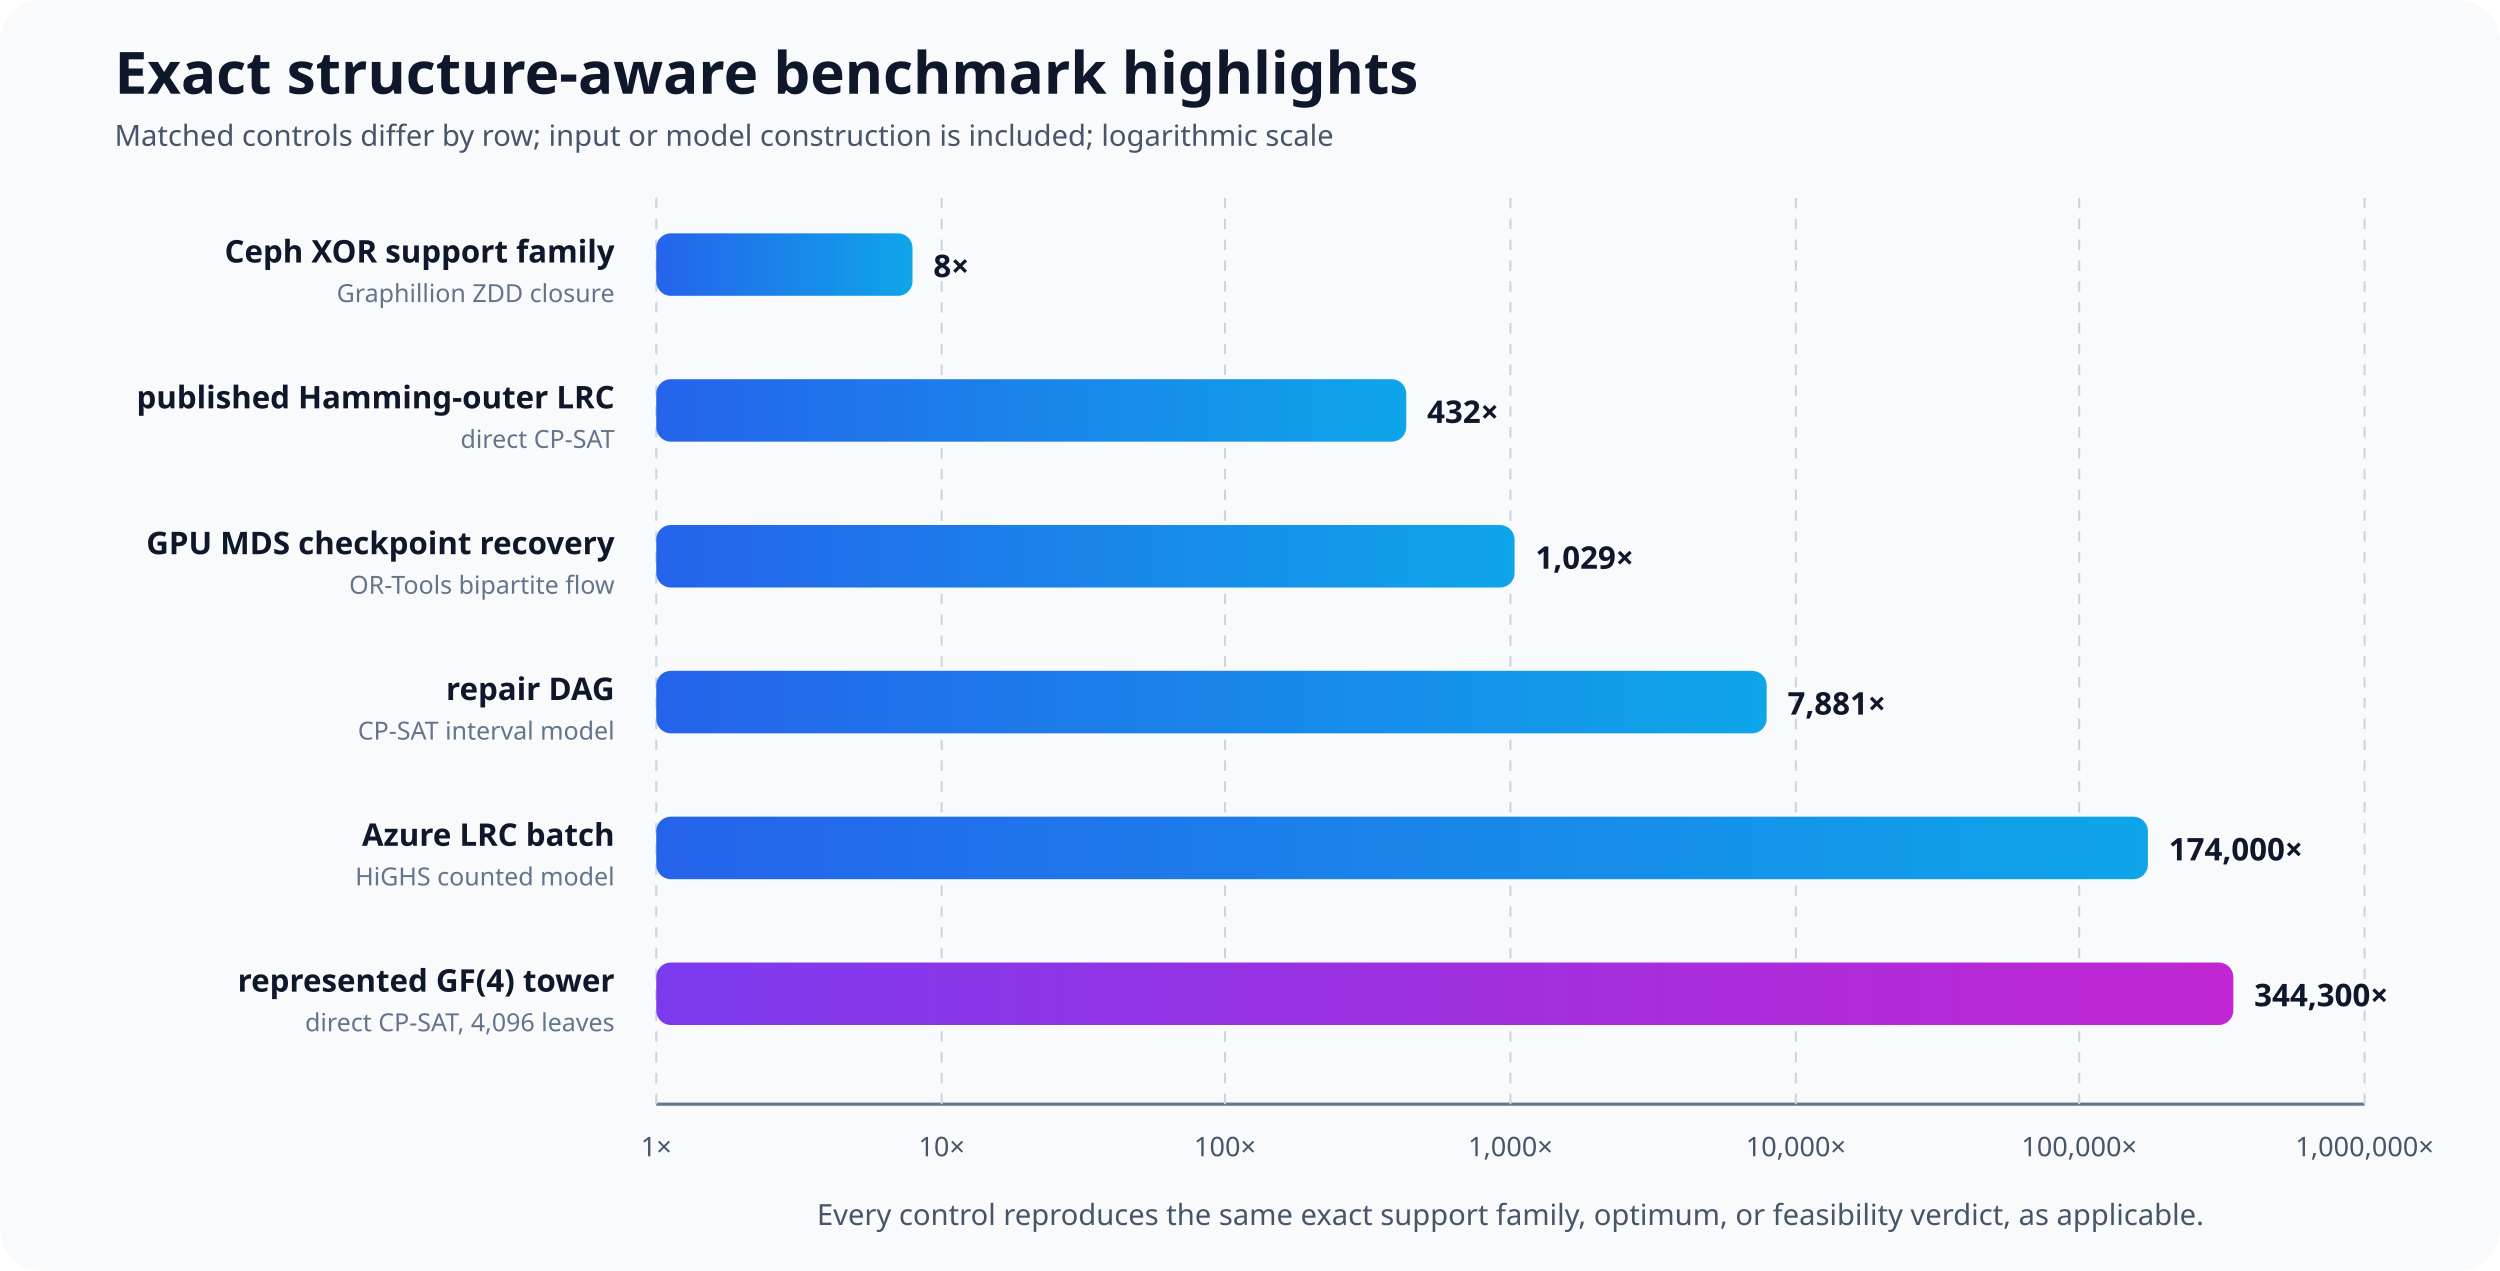
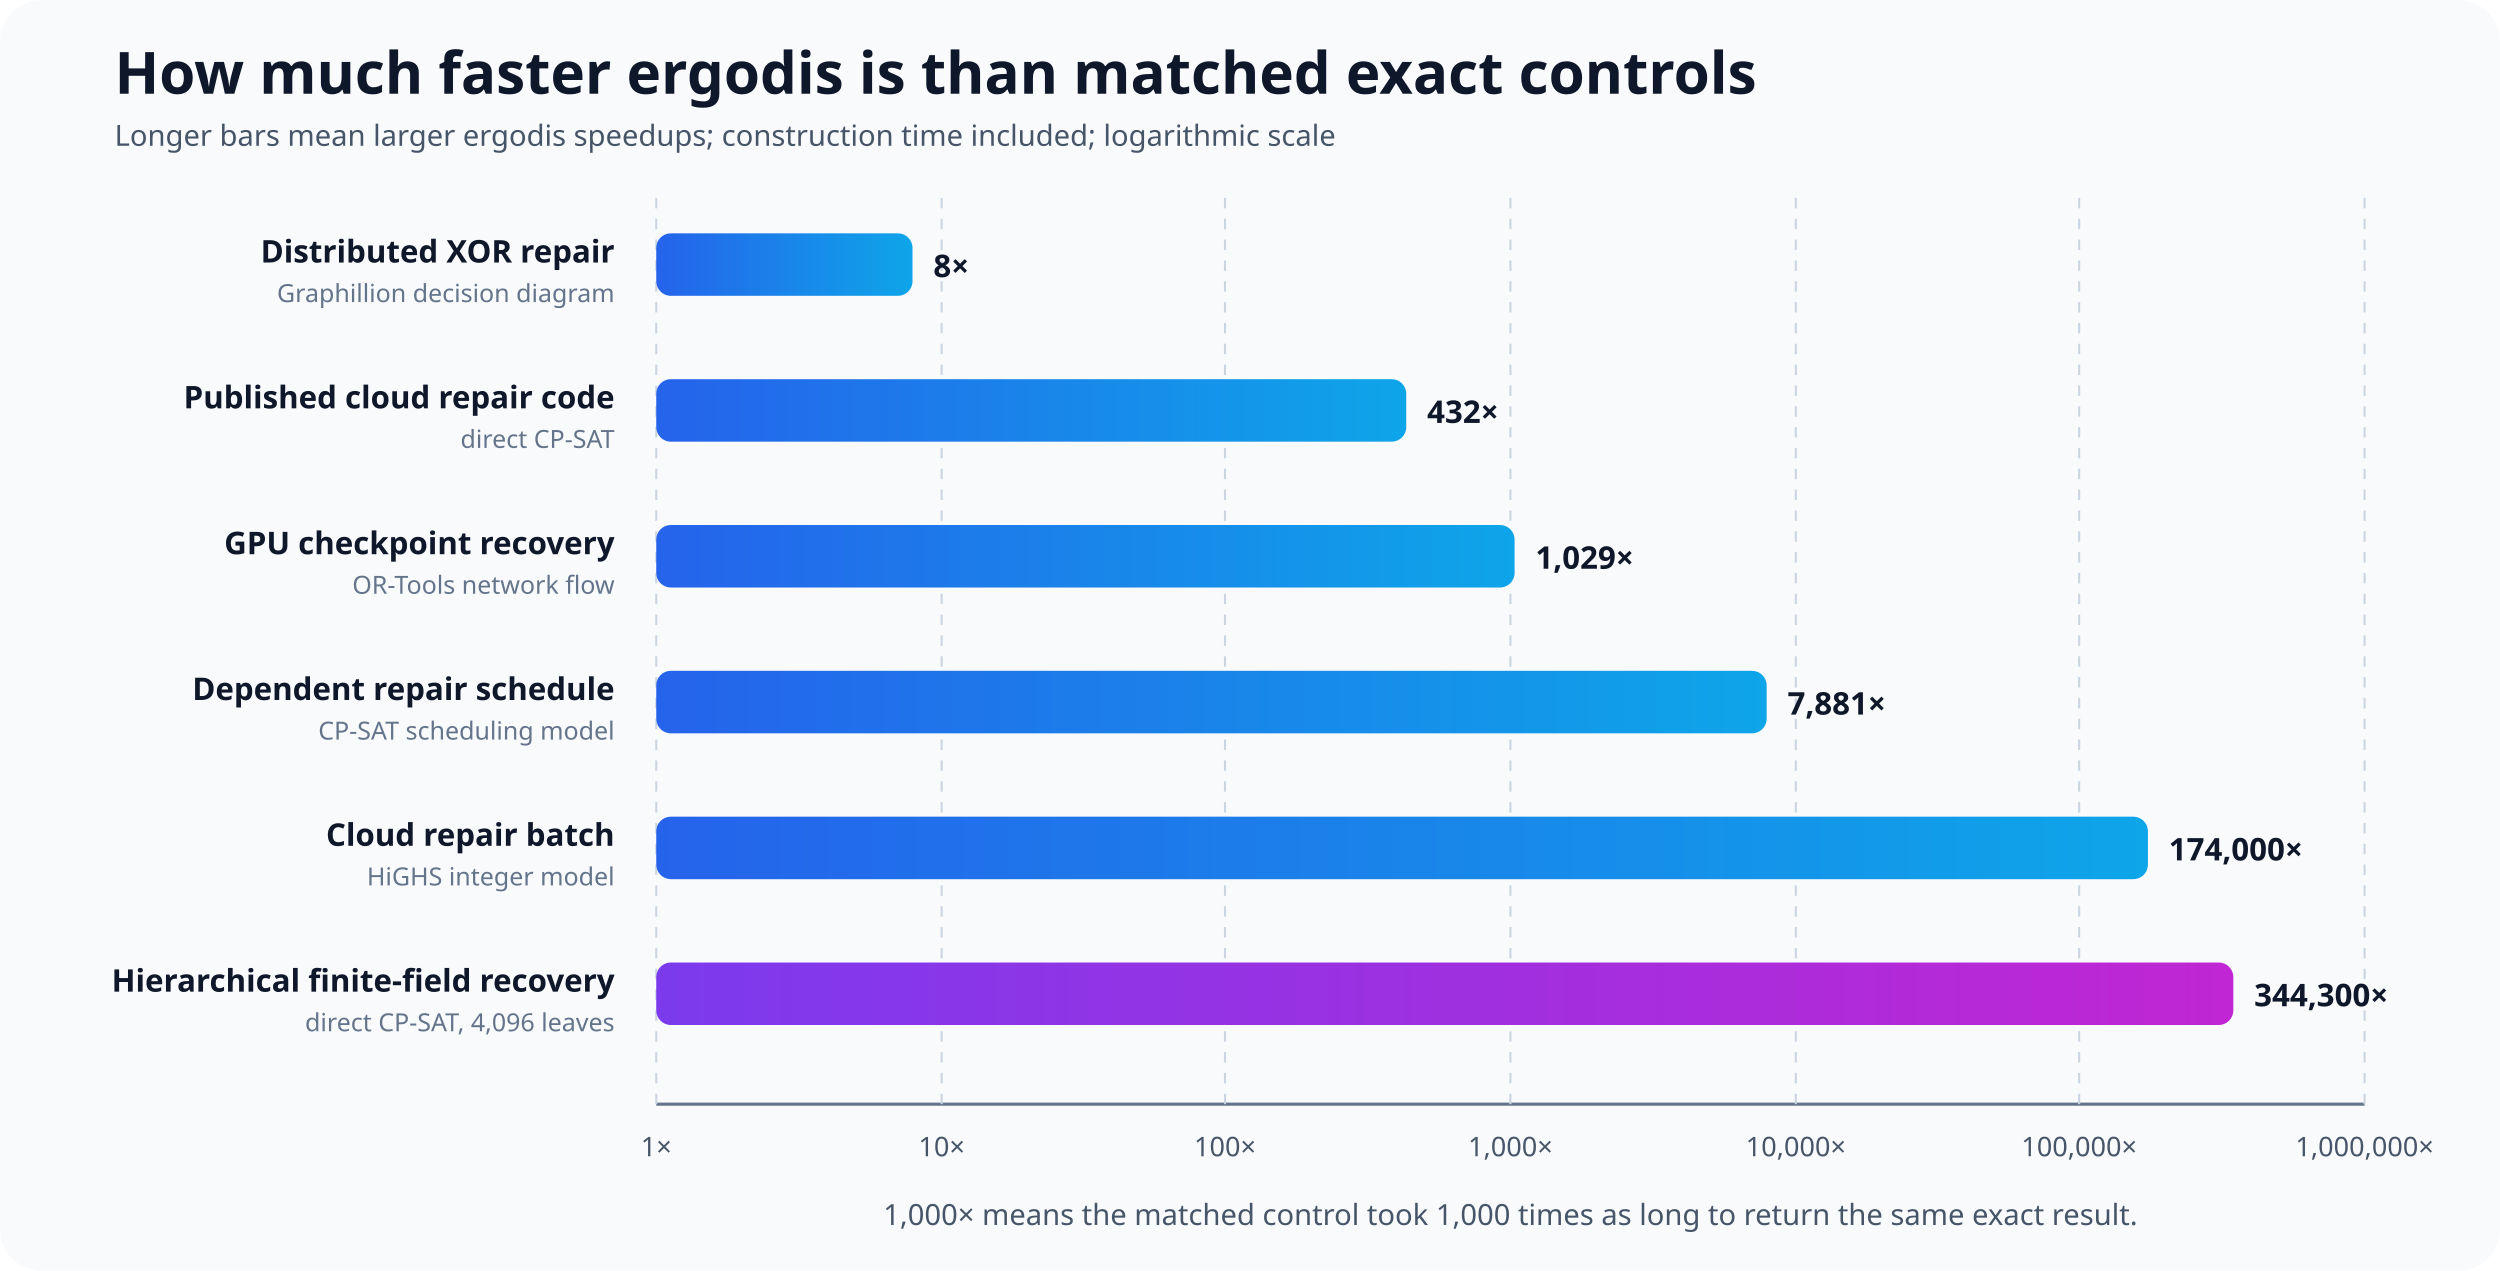
<svg xmlns="http://www.w3.org/2000/svg" viewBox="0 0 1200 610" role="img" aria-labelledby="title desc">
  <defs>
    <linearGradient id="application-bar" x1="0" x2="1">
      <stop offset="0" stop-color="#2563eb" />
      <stop offset="1" stop-color="#0ea5e9" />
    </linearGradient>
    <linearGradient id="theorem-bar" x1="0" x2="1">
      <stop offset="0" stop-color="#7c3aed" />
      <stop offset="1" stop-color="#c026d3" />
    </linearGradient>
    <style>
      .title { font: 700 28px system-ui, sans-serif; fill: #0f172a; }
      .subtitle { font: 14px system-ui, sans-serif; fill: #475569; }
      .axis { stroke: #64748b; stroke-width: 1.5; }
      .grid { stroke: #cbd5e1; stroke-width: 1; stroke-dasharray: 5 5; }
      .tick { font: 13px system-ui, sans-serif; fill: #475569; }
      .profile { font: 600 15px system-ui, sans-serif; fill: #0f172a; }
      .control { font: 12px system-ui, sans-serif; fill: #64748b; }
      .value { font: 700 15px system-ui, sans-serif; fill: #0f172a; }
    </style>
  </defs>
  <rect width="1200" height="610" rx="20" fill="#f8fafc" />
-   <text x="55" y="45" class="title">Exact structure-aware benchmark highlights</text>
-   <text x="55" y="70" class="subtitle">Matched controls differ by row; input or model construction is included; logarithmic scale</text>
+   <text x="55" y="45" class="title">How much faster ergodis is than matched exact controls</text>
+   <text x="55" y="70" class="subtitle">Longer bars mean larger ergodis speedups; construction time included; logarithmic scale</text>
  <line x1="315" y1="530" x2="1135" y2="530" class="axis" />
  <g class="grid">
    <line x1="315" y1="95" x2="315" y2="530" />
    <line x1="452" y1="95" x2="452" y2="530" />
    <line x1="588" y1="95" x2="588" y2="530" />
    <line x1="725" y1="95" x2="725" y2="530" />
    <line x1="862" y1="95" x2="862" y2="530" />
    <line x1="998" y1="95" x2="998" y2="530" />
    <line x1="1135" y1="95" x2="1135" y2="530" />
  </g>
  <g class="tick" text-anchor="middle">
    <text x="315" y="555">1×</text>
    <text x="452" y="555">10×</text>
    <text x="588" y="555">100×</text>
    <text x="725" y="555">1,000×</text>
    <text x="862" y="555">10,000×</text>
    <text x="998" y="555">100,000×</text>
    <text x="1135" y="555">1,000,000×</text>
  </g>
  <g>
-     <text x="295" y="126" text-anchor="end" class="profile">Ceph XOR support family</text>
-     <text x="295" y="145" text-anchor="end" class="control">Graphillion ZDD closure</text>
+     <text x="295" y="126" text-anchor="end" class="profile">Distributed XOR repair</text>
+     <text x="295" y="145" text-anchor="end" class="control">Graphillion decision diagram</text>
    <rect x="315" y="112" width="123" height="30" rx="7" fill="url(#application-bar)" />
    <text x="448" y="133" class="value">8×</text>
-     <text x="295" y="196" text-anchor="end" class="profile">published Hamming-outer LRC</text>
+     <text x="295" y="196" text-anchor="end" class="profile">Published cloud repair code</text>
    <text x="295" y="215" text-anchor="end" class="control">direct CP-SAT</text>
    <rect x="315" y="182" width="360" height="30" rx="7" fill="url(#application-bar)" />
    <text x="685" y="203" class="value">432×</text>
-     <text x="295" y="266" text-anchor="end" class="profile">GPU MDS checkpoint recovery</text>
-     <text x="295" y="285" text-anchor="end" class="control">OR-Tools bipartite flow</text>
+     <text x="295" y="266" text-anchor="end" class="profile">GPU checkpoint recovery</text>
+     <text x="295" y="285" text-anchor="end" class="control">OR-Tools network flow</text>
    <rect x="315" y="252" width="412" height="30" rx="7" fill="url(#application-bar)" />
    <text x="737" y="273" class="value">1,029×</text>
-     <text x="295" y="336" text-anchor="end" class="profile">repair DAG</text>
-     <text x="295" y="355" text-anchor="end" class="control">CP-SAT interval model</text>
+     <text x="295" y="336" text-anchor="end" class="profile">Dependent repair schedule</text>
+     <text x="295" y="355" text-anchor="end" class="control">CP-SAT scheduling model</text>
    <rect x="315" y="322" width="533" height="30" rx="7" fill="url(#application-bar)" />
    <text x="858" y="343" class="value">7,881×</text>
-     <text x="295" y="406" text-anchor="end" class="profile">Azure LRC batch</text>
-     <text x="295" y="425" text-anchor="end" class="control">HiGHS counted model</text>
+     <text x="295" y="406" text-anchor="end" class="profile">Cloud repair batch</text>
+     <text x="295" y="425" text-anchor="end" class="control">HiGHS integer model</text>
    <rect x="315" y="392" width="716" height="30" rx="7" fill="url(#application-bar)" />
    <text x="1041" y="413" class="value">174,000×</text>
-     <text x="295" y="476" text-anchor="end" class="profile">represented GF(4) tower</text>
+     <text x="295" y="476" text-anchor="end" class="profile">Hierarchical finite-field recovery</text>
    <text x="295" y="495" text-anchor="end" class="control">direct CP-SAT, 4,096 leaves</text>
    <rect x="315" y="462" width="757" height="30" rx="7" fill="url(#theorem-bar)" />
    <text x="1082" y="483" class="value">344,300×</text>
  </g>
-   <text x="725" y="588" text-anchor="middle" class="subtitle">Every control reproduces the same exact support family, optimum, or feasibility verdict, as applicable.</text>
+   <text x="725" y="588" text-anchor="middle" class="subtitle">1,000× means the matched control took 1,000 times as long to return the same exact result.</text>
</svg>
